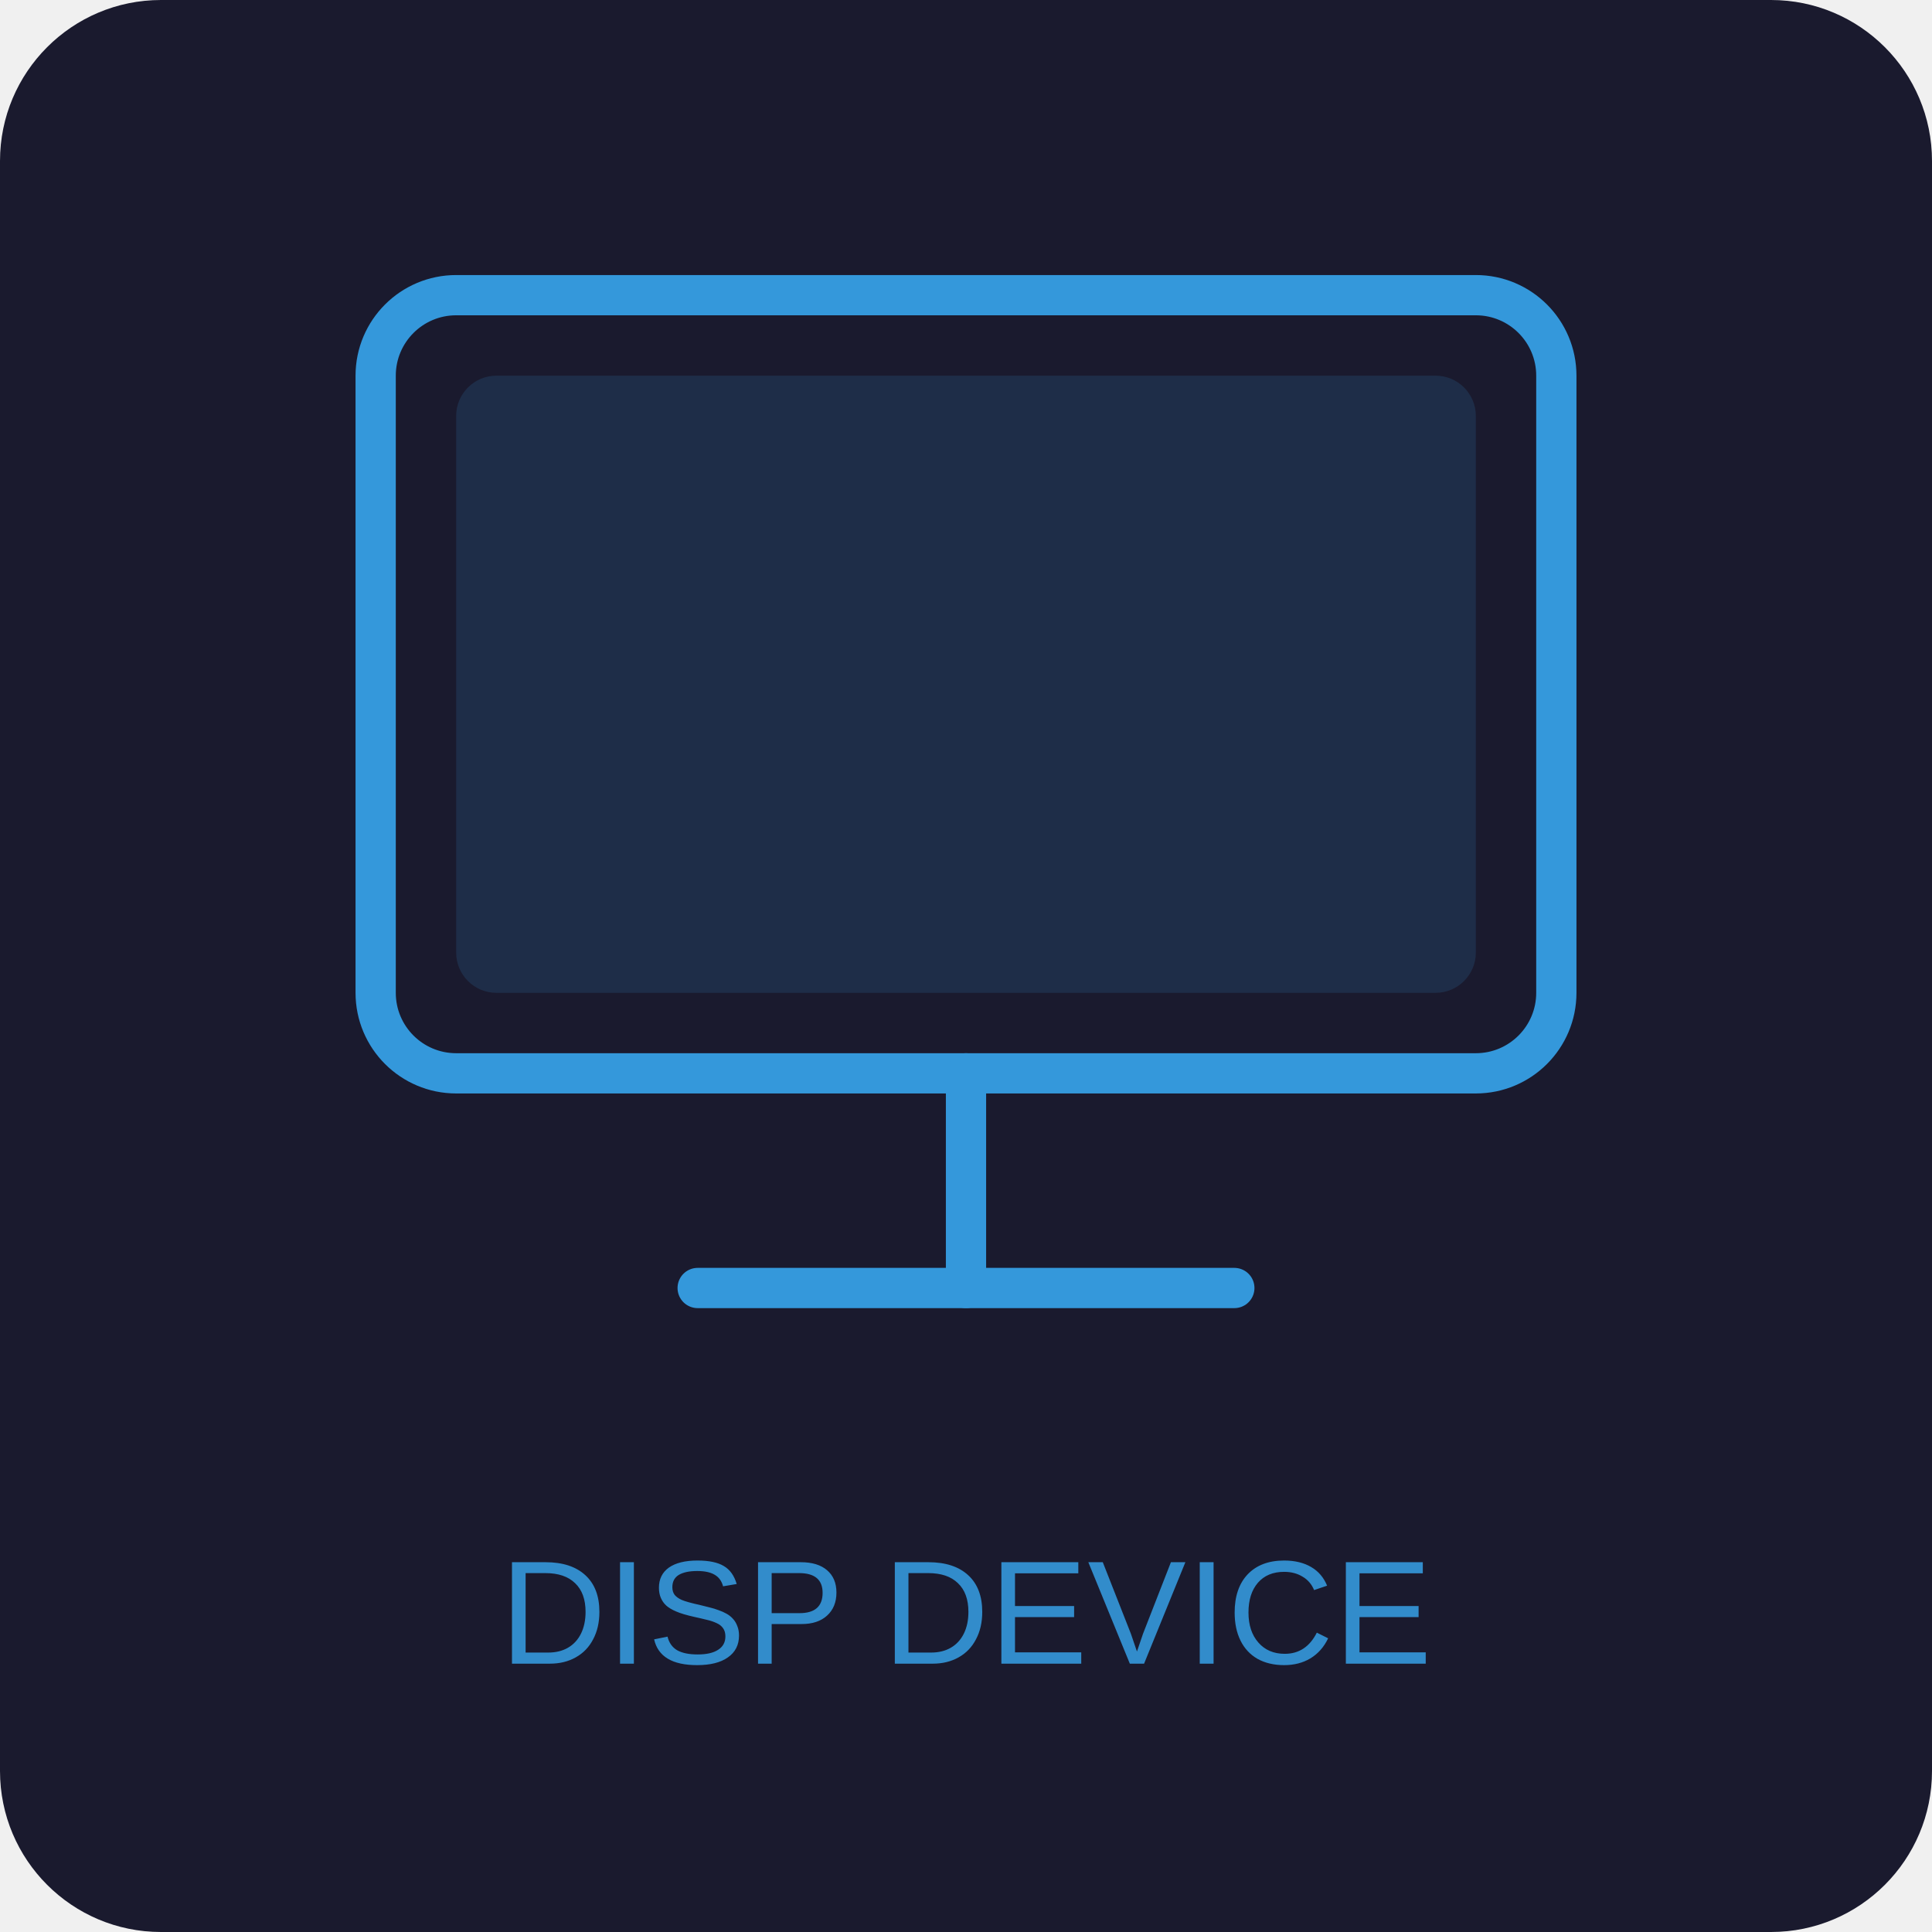
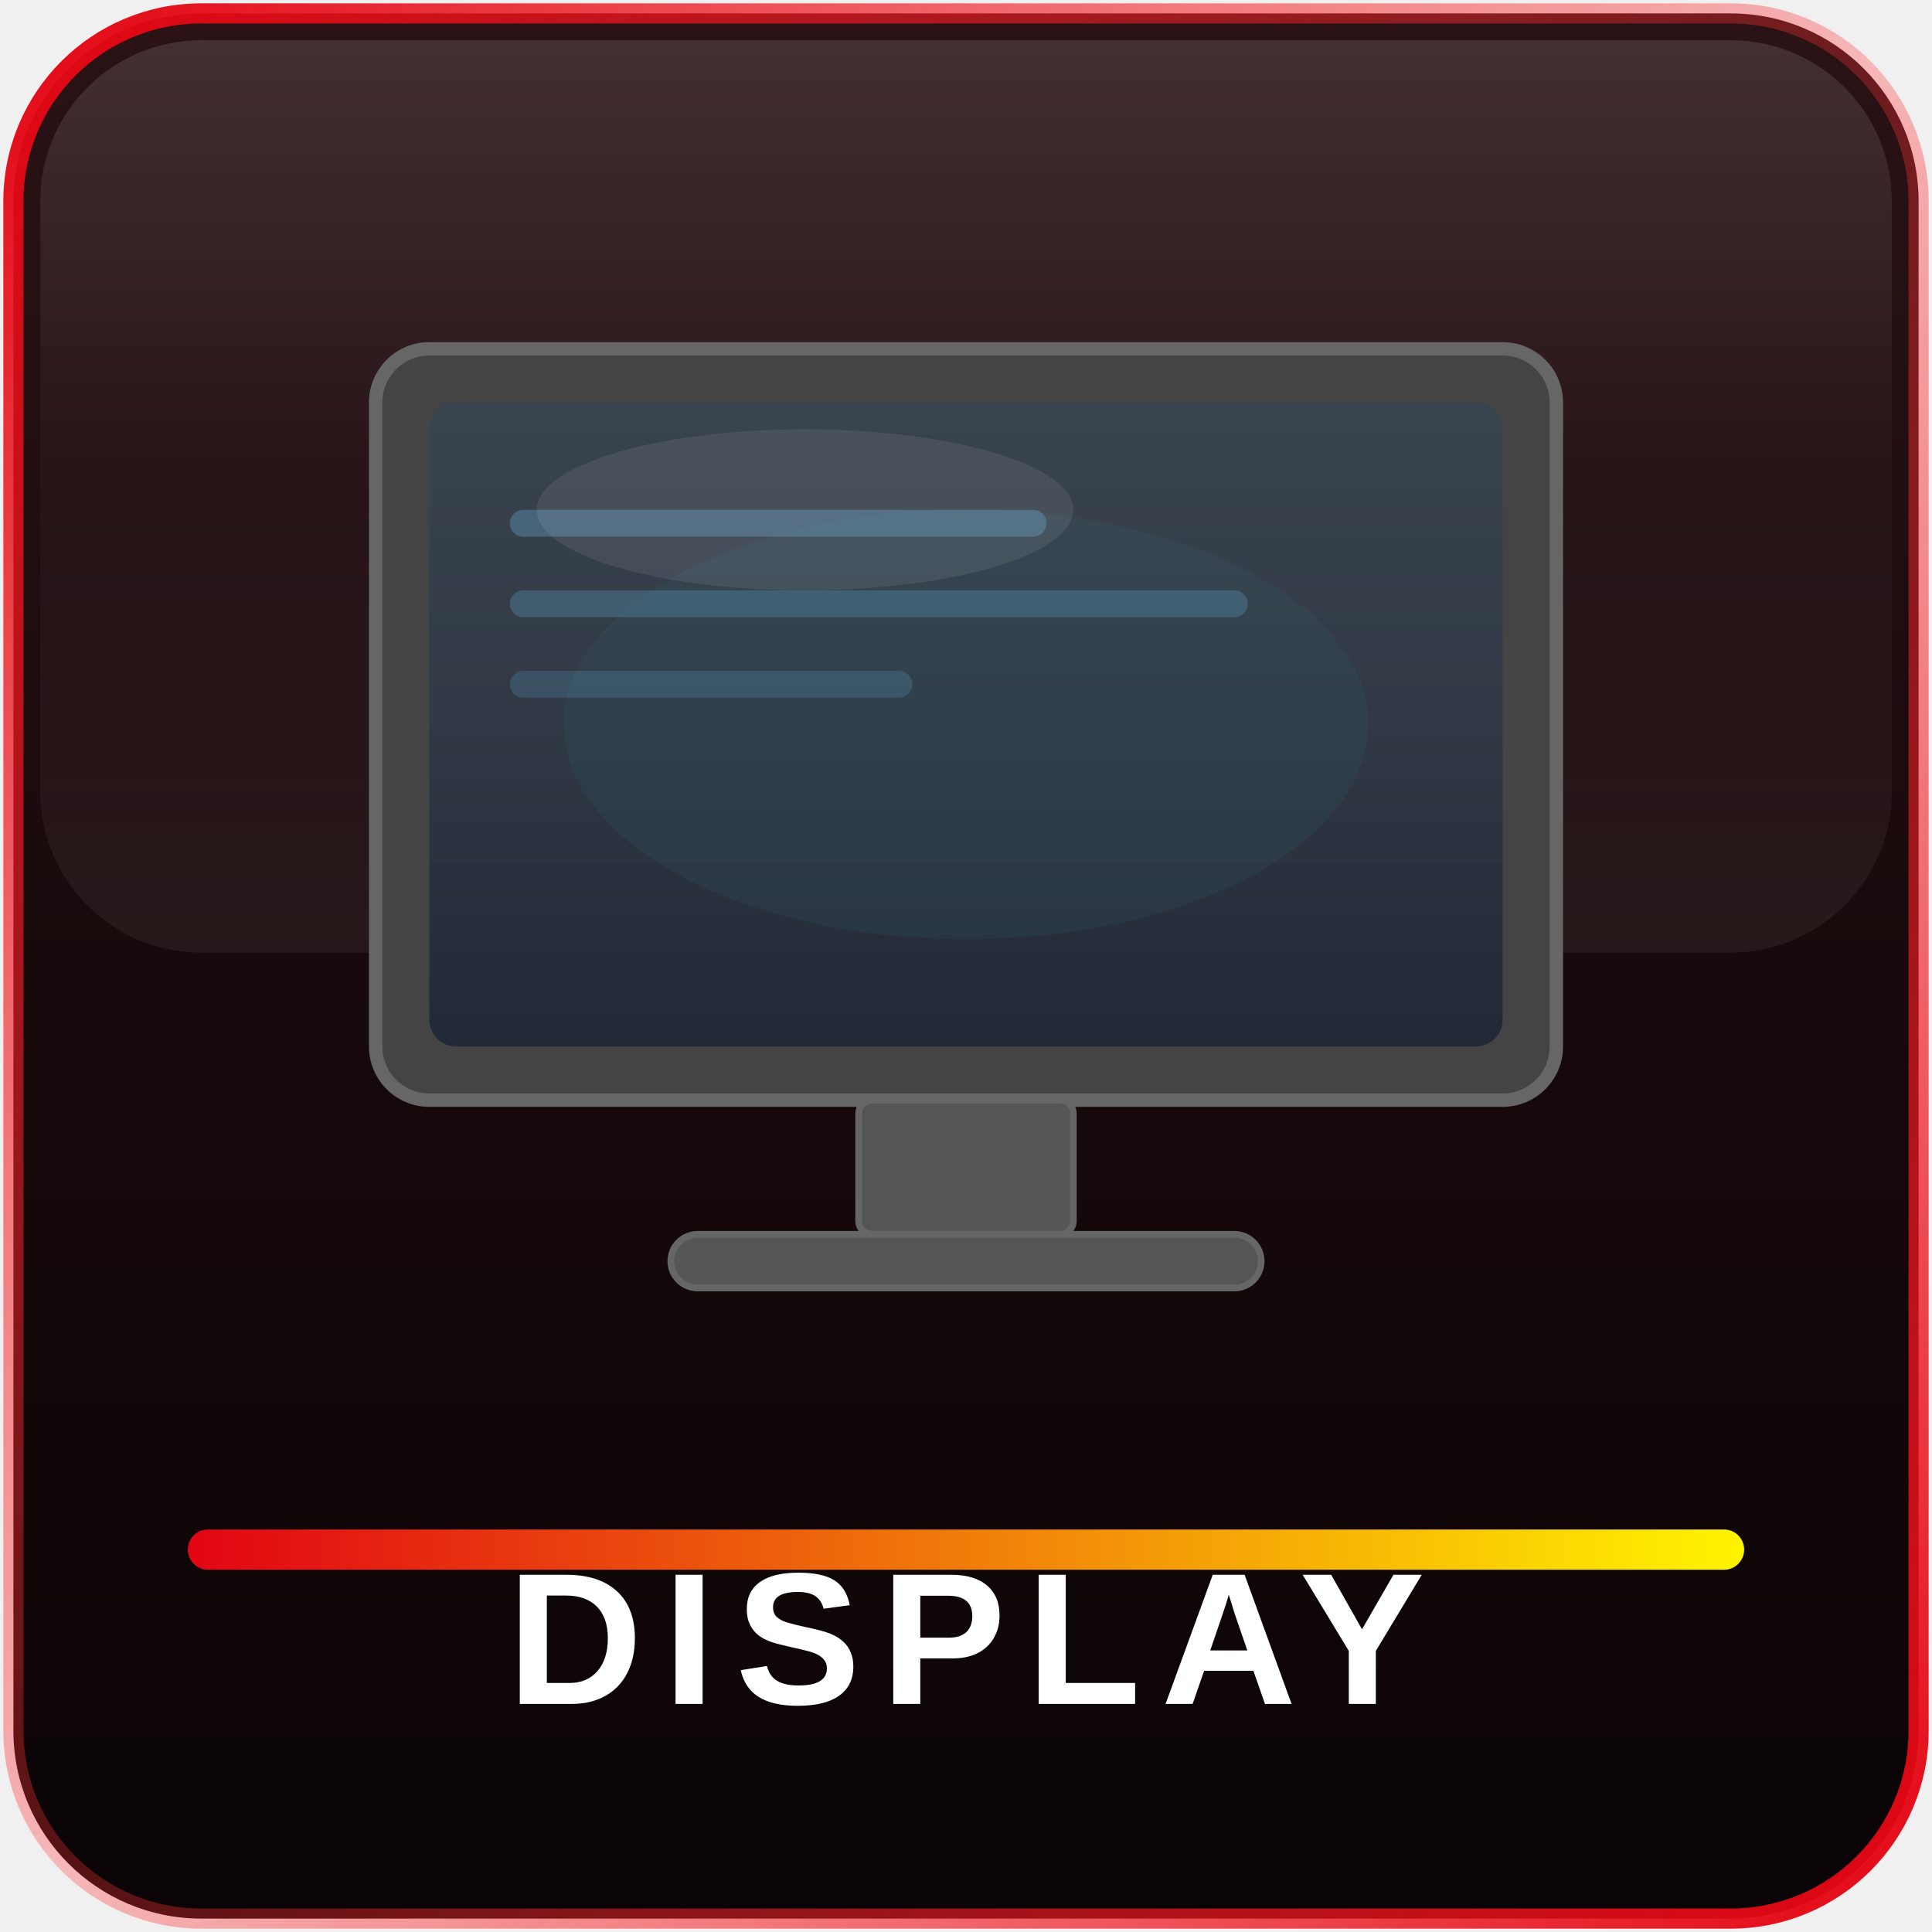
- <svg xmlns="http://www.w3.org/2000/svg" viewBox="0 0 144 144" width="144" height="144">
-   <rect width="144" height="144" rx="12" fill="#1a1a2e" />
-   <rect x="28" y="22" width="88" height="58" rx="6" fill="none" stroke="#3498db" stroke-width="3" />
-   <rect x="34" y="28" width="76" height="46" rx="3" fill="#3498db" opacity="0.15" />
-   <line x1="72" y1="80" x2="72" y2="96" stroke="#3498db" stroke-width="3" stroke-linecap="round" />
-   <line x1="52" y1="96" x2="92" y2="96" stroke="#3498db" stroke-width="3" stroke-linecap="round" />
-   <text x="72" y="124" text-anchor="middle" font-family="Arial, Helvetica, sans-serif" font-size="11" fill="#3498db" opacity="0.9">DISP DEVICE</text>
+ <svg xmlns="http://www.w3.org/2000/svg" viewBox="0 0 144 144">
+   <defs>
+     <linearGradient id="gdd-bg1" x1="0" y1="0" x2="0" y2="1">
+       <stop offset="0%" stop-color="#2a1215" />
+       <stop offset="50%" stop-color="#180a0c" />
+       <stop offset="100%" stop-color="#0a0406" />
+     </linearGradient>
+     <linearGradient id="gdd-border" x1="0" y1="0" x2="1" y2="1">
+       <stop offset="0%" stop-color="#e20613" />
+       <stop offset="50%" stop-color="#ff3333" stop-opacity="0.3" />
+       <stop offset="100%" stop-color="#e20613" />
+     </linearGradient>
+     <linearGradient id="gdd-shine" x1="0" y1="0" x2="0" y2="1">
+       <stop offset="0%" stop-color="#ffffff" stop-opacity="0.12" />
+       <stop offset="50%" stop-color="#ffffff" stop-opacity="0.02" />
+       <stop offset="100%" stop-color="#ffffff" stop-opacity="0.06" />
+     </linearGradient>
+     <linearGradient id="gdd-screen" x1="0" y1="0" x2="0" y2="1">
+       <stop offset="0%" stop-color="#334455" stop-opacity="0.6" />
+       <stop offset="100%" stop-color="#1a2233" stop-opacity="0.8" />
+     </linearGradient>
+     <linearGradient id="gdd-accent" x1="0" y1="0" x2="1" y2="0">
+       <stop offset="0%" stop-color="#e20613" />
+       <stop offset="100%" stop-color="#fff300" />
+     </linearGradient>
+   </defs>
+   <rect x="1" y="1" width="142" height="142" rx="14" fill="url(#gdd-bg1)" stroke="url(#gdd-border)" stroke-width="1.5" />
+   <rect x="3" y="3" width="138" height="68" rx="12" fill="url(#gdd-shine)" />
+   <rect x="28" y="26" width="88" height="56" rx="4" fill="#444444" stroke="#666666" stroke-width="1" />
+   <rect x="32" y="30" width="80" height="48" rx="2" fill="url(#gdd-screen)" />
+   <rect x="38" y="38" width="40" height="2" rx="1" fill="#5588aa" opacity="0.5" />
+   <rect x="38" y="44" width="55" height="2" rx="1" fill="#5588aa" opacity="0.4" />
+   <rect x="38" y="50" width="30" height="2" rx="1" fill="#5588aa" opacity="0.3" />
+   <ellipse cx="72" cy="54" rx="30" ry="16" fill="#4488aa" opacity="0.08" />
+   <rect x="64" y="82" width="16" height="10" rx="1" fill="#555555" stroke="#666666" stroke-width="0.5" />
+   <rect x="50" y="92" width="44" height="4" rx="2" fill="#555555" stroke="#666666" stroke-width="0.5" />
+   <ellipse cx="60" cy="38" rx="20" ry="6" fill="#ffffff" opacity="0.08" />
+   <rect x="14" y="114" width="116" height="3" rx="1.5" fill="url(#gdd-accent)" />
+   <text x="72" y="127" text-anchor="middle" font-family="Arial,Helvetica,sans-serif" font-size="14" font-weight="bold" fill="#ffffff" letter-spacing="1.5">DISPLAY</text>
</svg>
